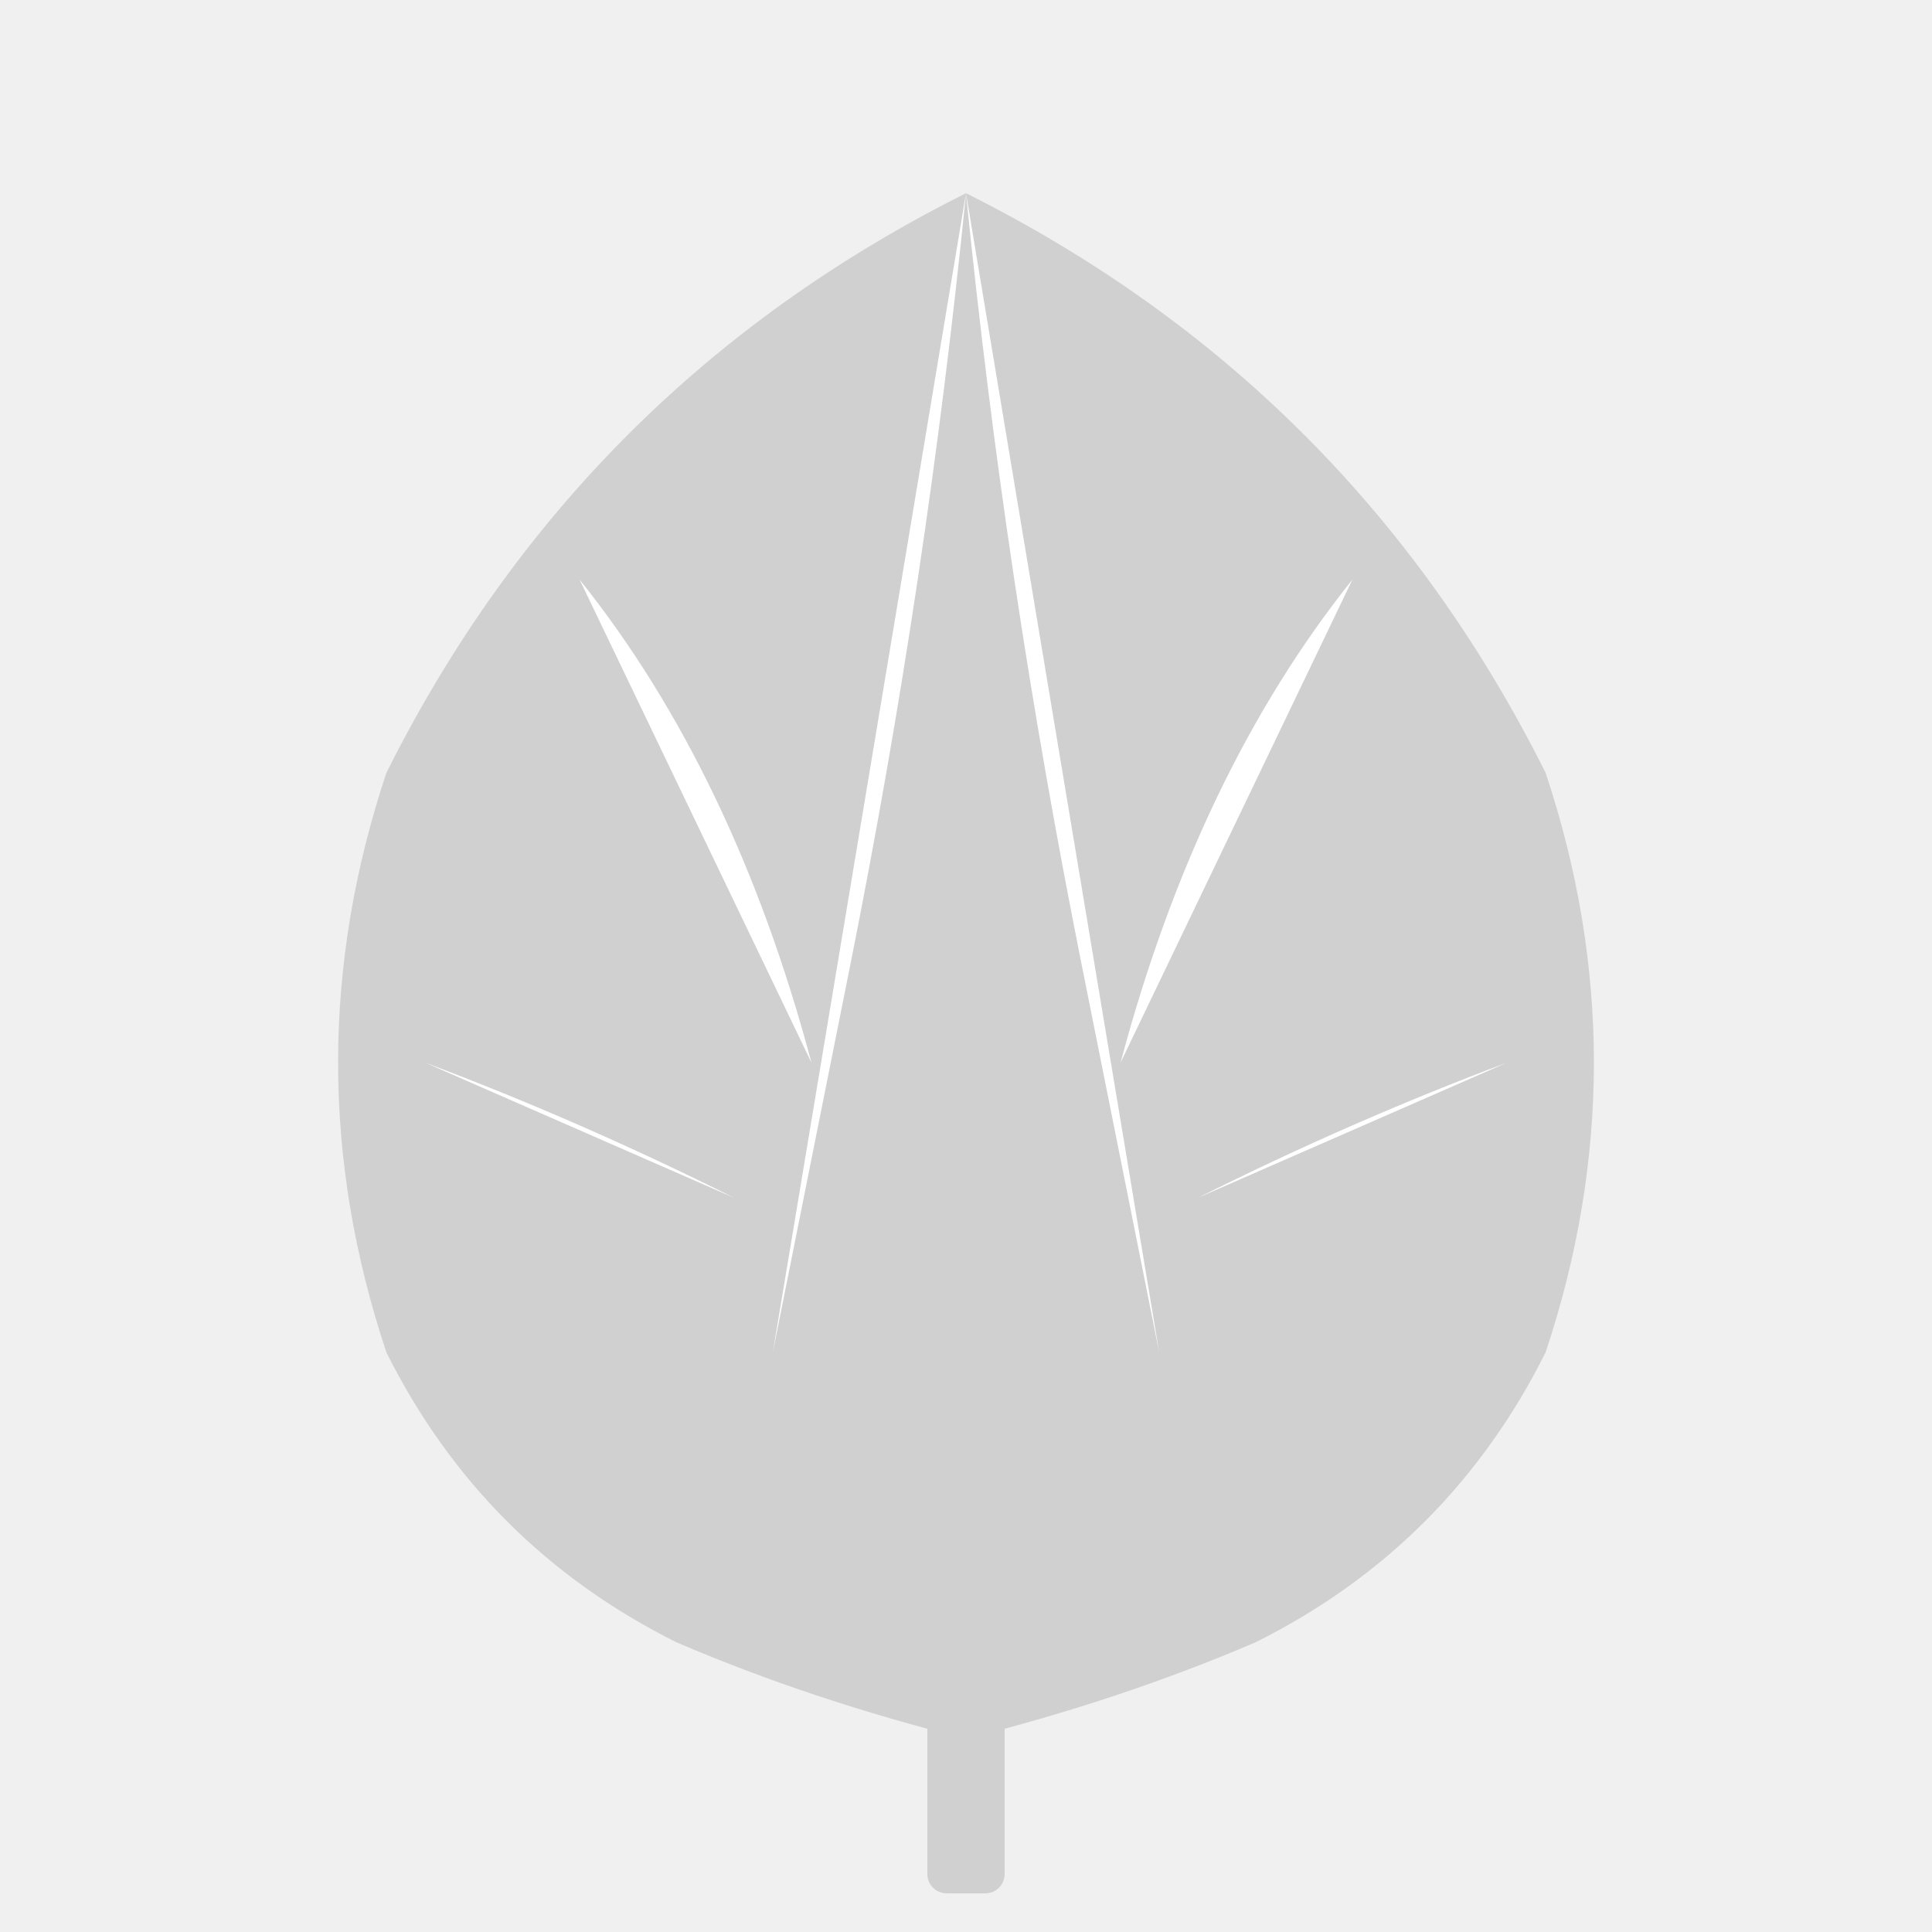
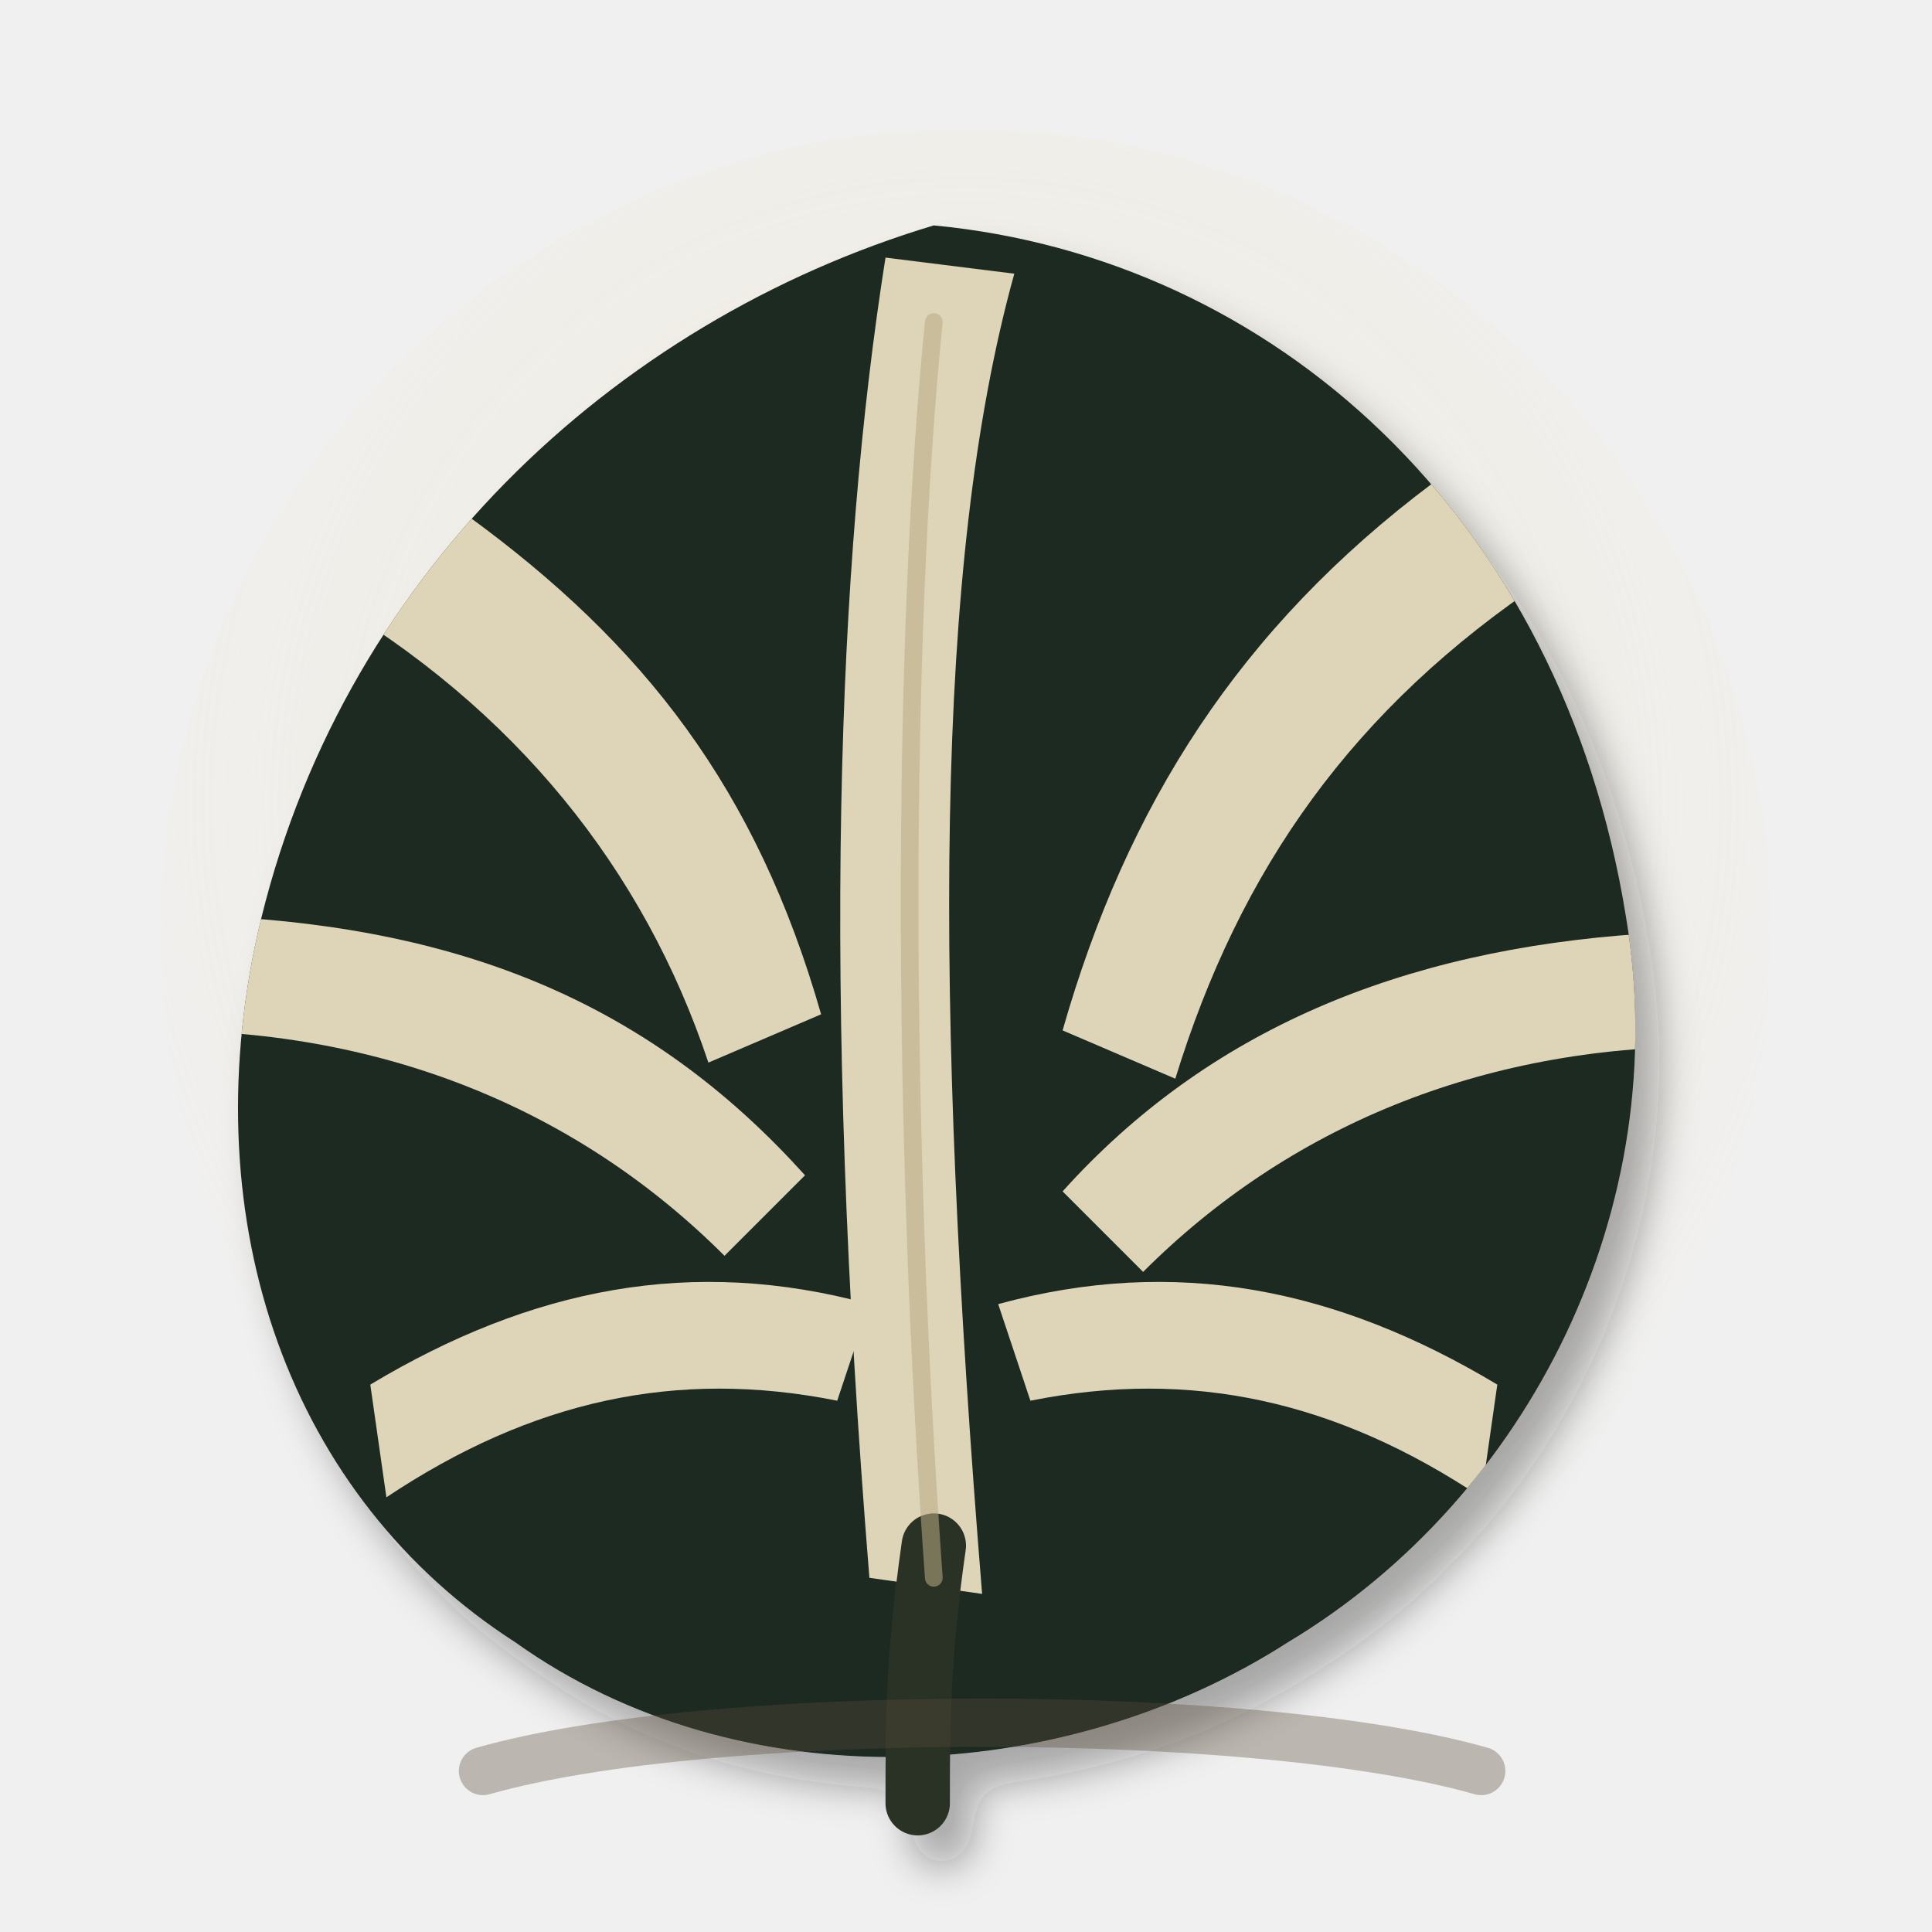
- <svg xmlns="http://www.w3.org/2000/svg" viewBox="0 0 100 100" width="100" height="100">
-   <g fill="#d0d0d0" stroke="none">
-     <path d="M50,10 Q30,20 20,40 Q15,55 20,70 Q25,80 35,85 Q42,88 50,90 Q58,88 65,85 Q75,80 80,70 Q85,55 80,40 Q70,20 50,10Z" />
-     <path d="M50,10 Q48,30 44,50 Q42,60 40,70" fill="#fff" stroke="none" />
-     <path d="M50,10 Q52,30 56,50 Q58,60 60,70" fill="#fff" stroke="none" />
-     <path d="M30,30 Q38,40 42,55" fill="#fff" stroke="none" />
-     <path d="M70,30 Q62,40 58,55" fill="#fff" stroke="none" />
-     <path d="M22,55 Q30,58 38,62" fill="#fff" stroke="none" />
-     <path d="M78,55 Q70,58 62,62" fill="#fff" stroke="none" />
-     <rect x="48" y="88" width="4" height="10" rx="1" />
+ <svg xmlns="http://www.w3.org/2000/svg" viewBox="0 0 120 120" width="120" height="120" role="img" aria-label="龟背竹纸剪影">
+   <defs>
+     <radialGradient id="paperGlow" cx="50%" cy="42%" r="58%">
+       <stop offset="0" stop-color="#efe4c4" stop-opacity=".48" />
+       <stop offset="1" stop-color="#efe4c4" stop-opacity="0" />
+     </radialGradient>
+     <clipPath id="leafCut">
+       <path d="M58 14c-20 6-37 22-42 44-4 18 2 35 16 44 14 10 34 9 48 0 15-9 24-27 21-45C97 32 79 16 58 14z" />
+     </clipPath>
+     <filter id="softShadow" x="-20%" y="-20%" width="140%" height="140%">
+       <feDropShadow dx="1.5" dy="2" stdDeviation="1.2" flood-color="#251715" flood-opacity=".34" />
+     </filter>
+   </defs>
+   <circle cx="60" cy="58" r="50" fill="url(#paperGlow)" />
+   <g filter="url(#softShadow)">
+     <path d="M58 14c-20 6-37 22-42 44-4 18 2 35 16 44 14 10 34 9 48 0 15-9 24-27 21-45C97 32 79 16 58 14z" fill="#1f2b23" />
+     <g clip-path="url(#leafCut)" fill="#efe4c4" opacity=".92">
+       <path d="M55 16c-3 19-4 45-1 82l7 1c-3-37-3-64 2-82z" />
+       <path d="M29 32c11 8 18 17 22 31l-7 3c-4-12-12-22-24-29z" />
+       <path d="M89 30c-12 9-19 20-23 34l7 3c4-13 11-23 23-31z" />
+       <path d="M15 57c15 1 26 6 35 16l-5 5c-9-9-21-14-35-14z" />
+       <path d="M102 58c-15 1-27 6-36 16l5 5c9-9 21-14 35-14z" />
+       <path d="M23 86c10-6 20-8 31-5l-2 6c-10-2-19 0-28 6z" />
+       <path d="M93 86c-10-6-20-8-31-5l2 6c10-2 19 0 28 6z" />
+     </g>
+     <path d="M58 96c-1 7-1 11-1 16" fill="none" stroke="#2b3326" stroke-width="4" stroke-linecap="round" />
+     <path d="M58 20c-2 20-2 50 0 78" fill="none" stroke="#b9aa83" stroke-width="1.1" stroke-linecap="round" opacity=".55" />
  </g>
+   <path d="M30 110c14-4 48-4 62 0" fill="none" stroke="#5d4b38" stroke-width="3" stroke-linecap="round" opacity=".35" />
</svg>
